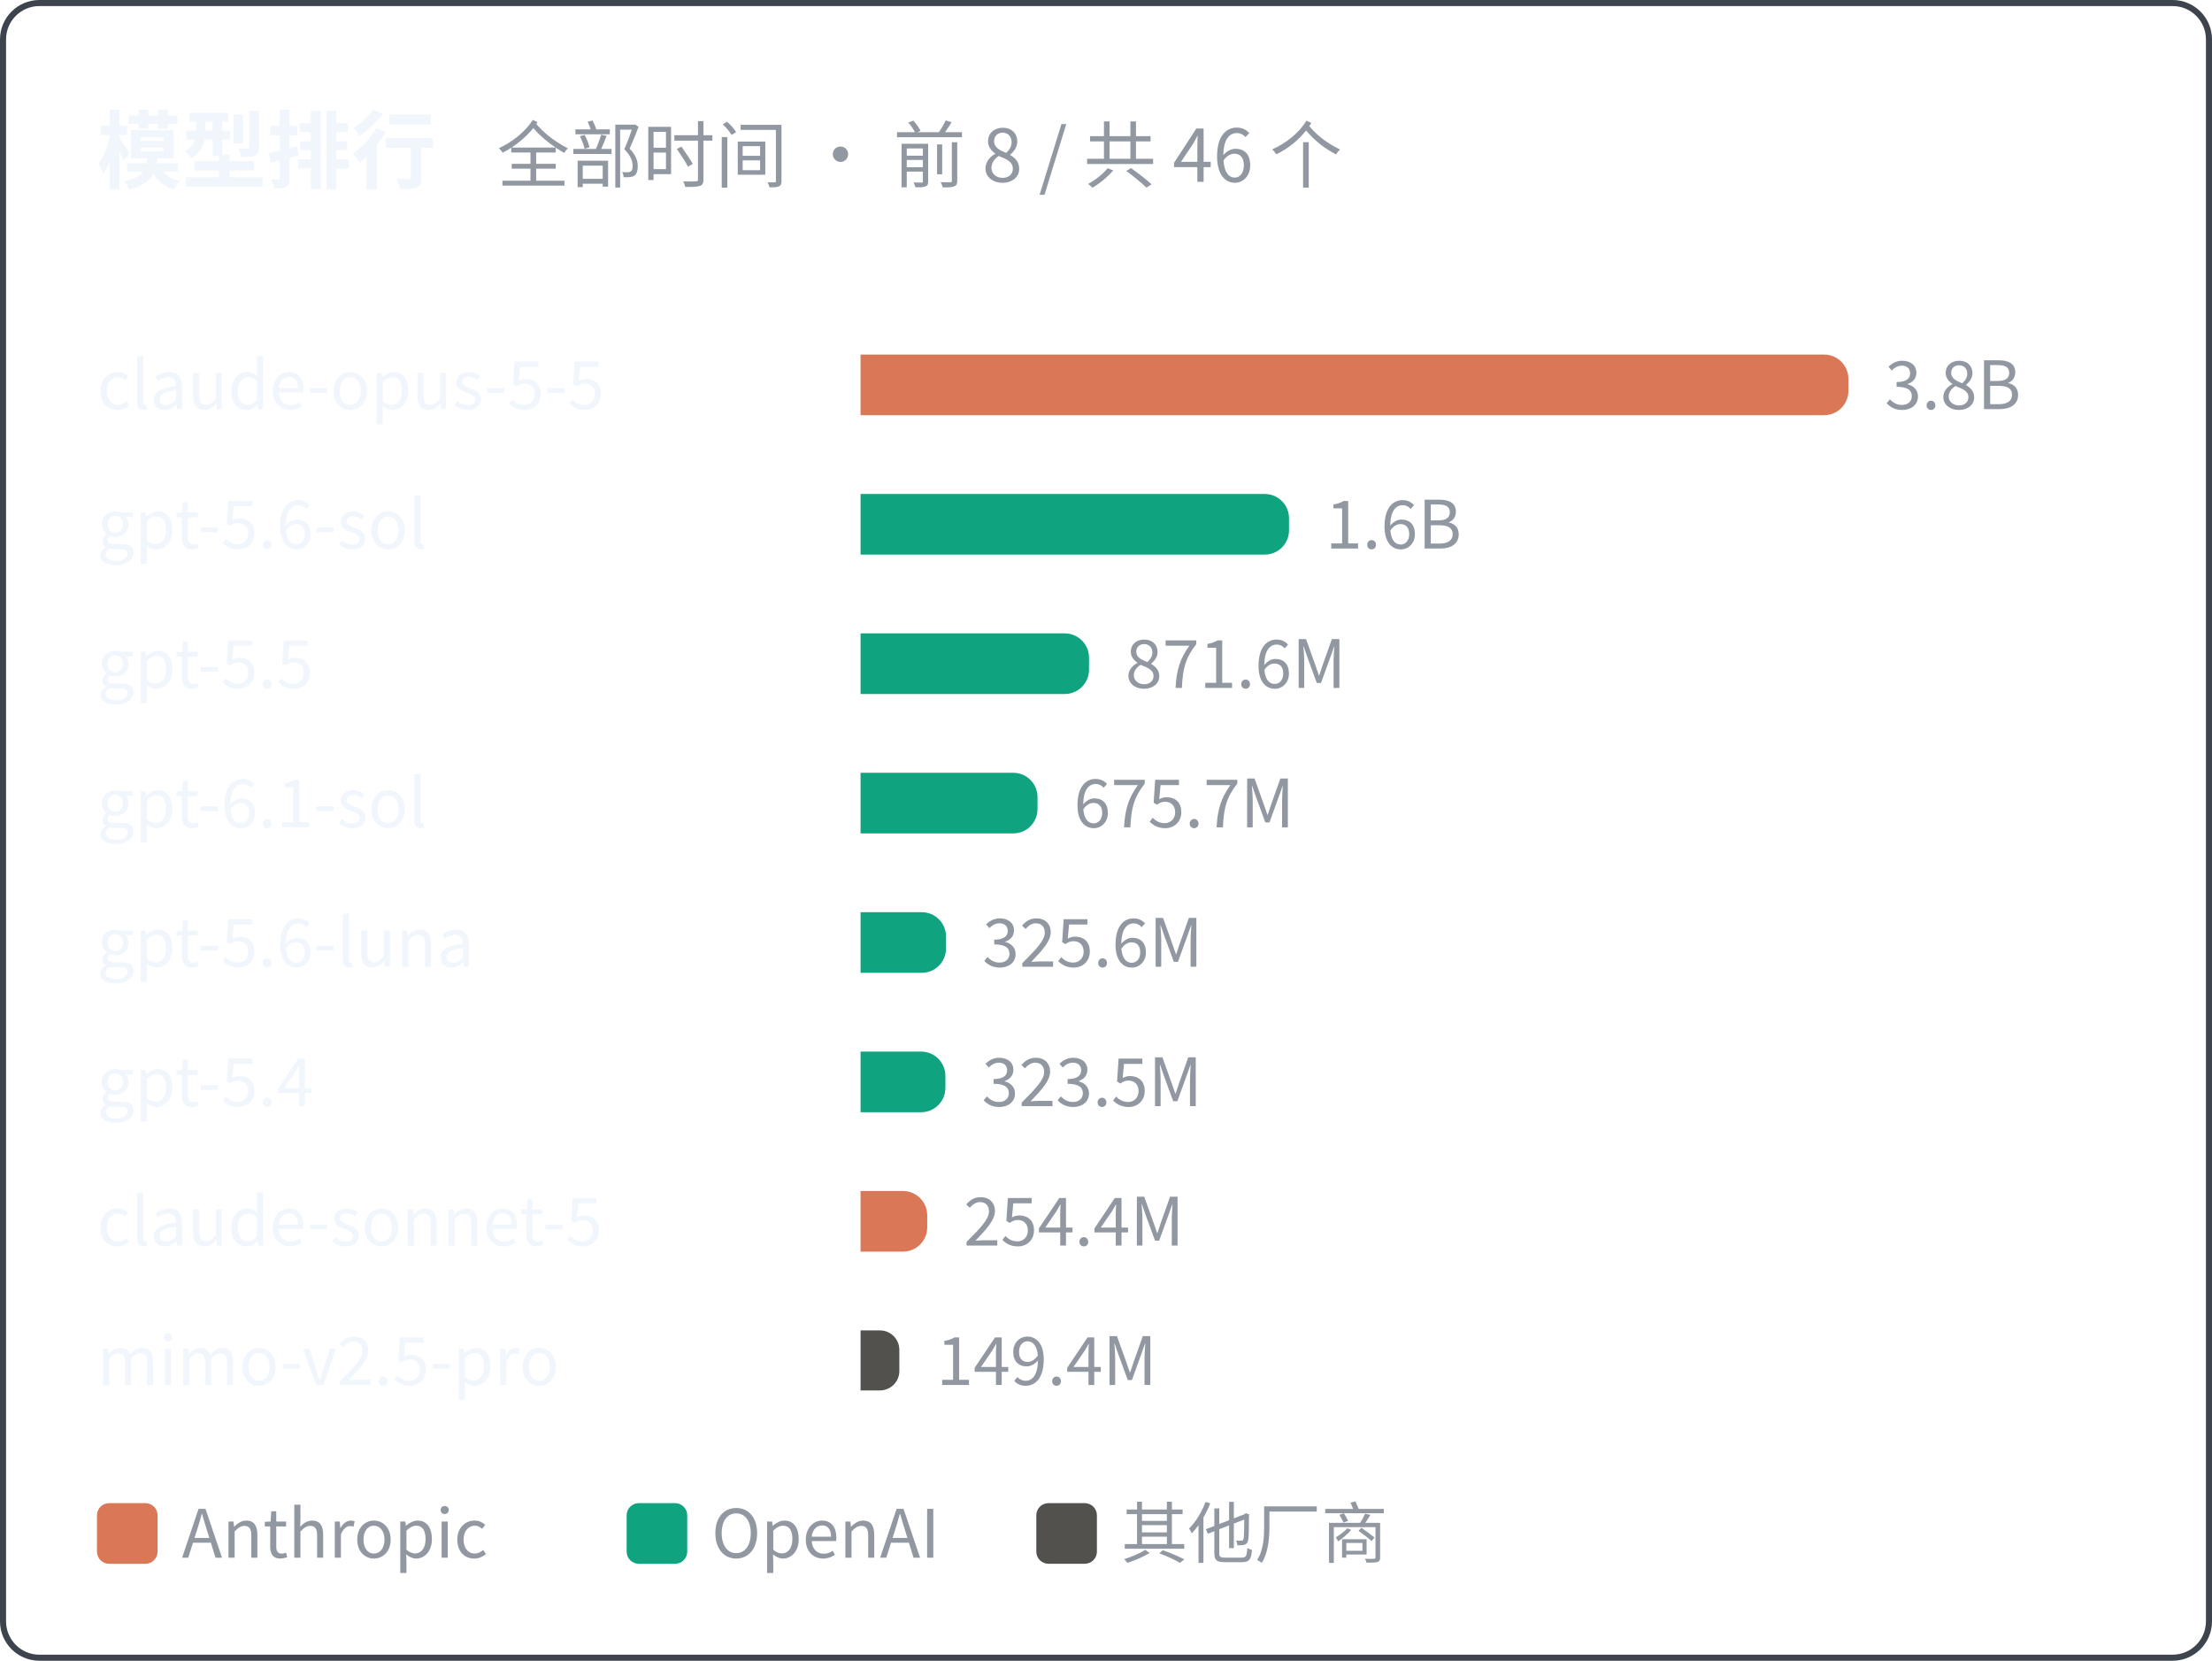
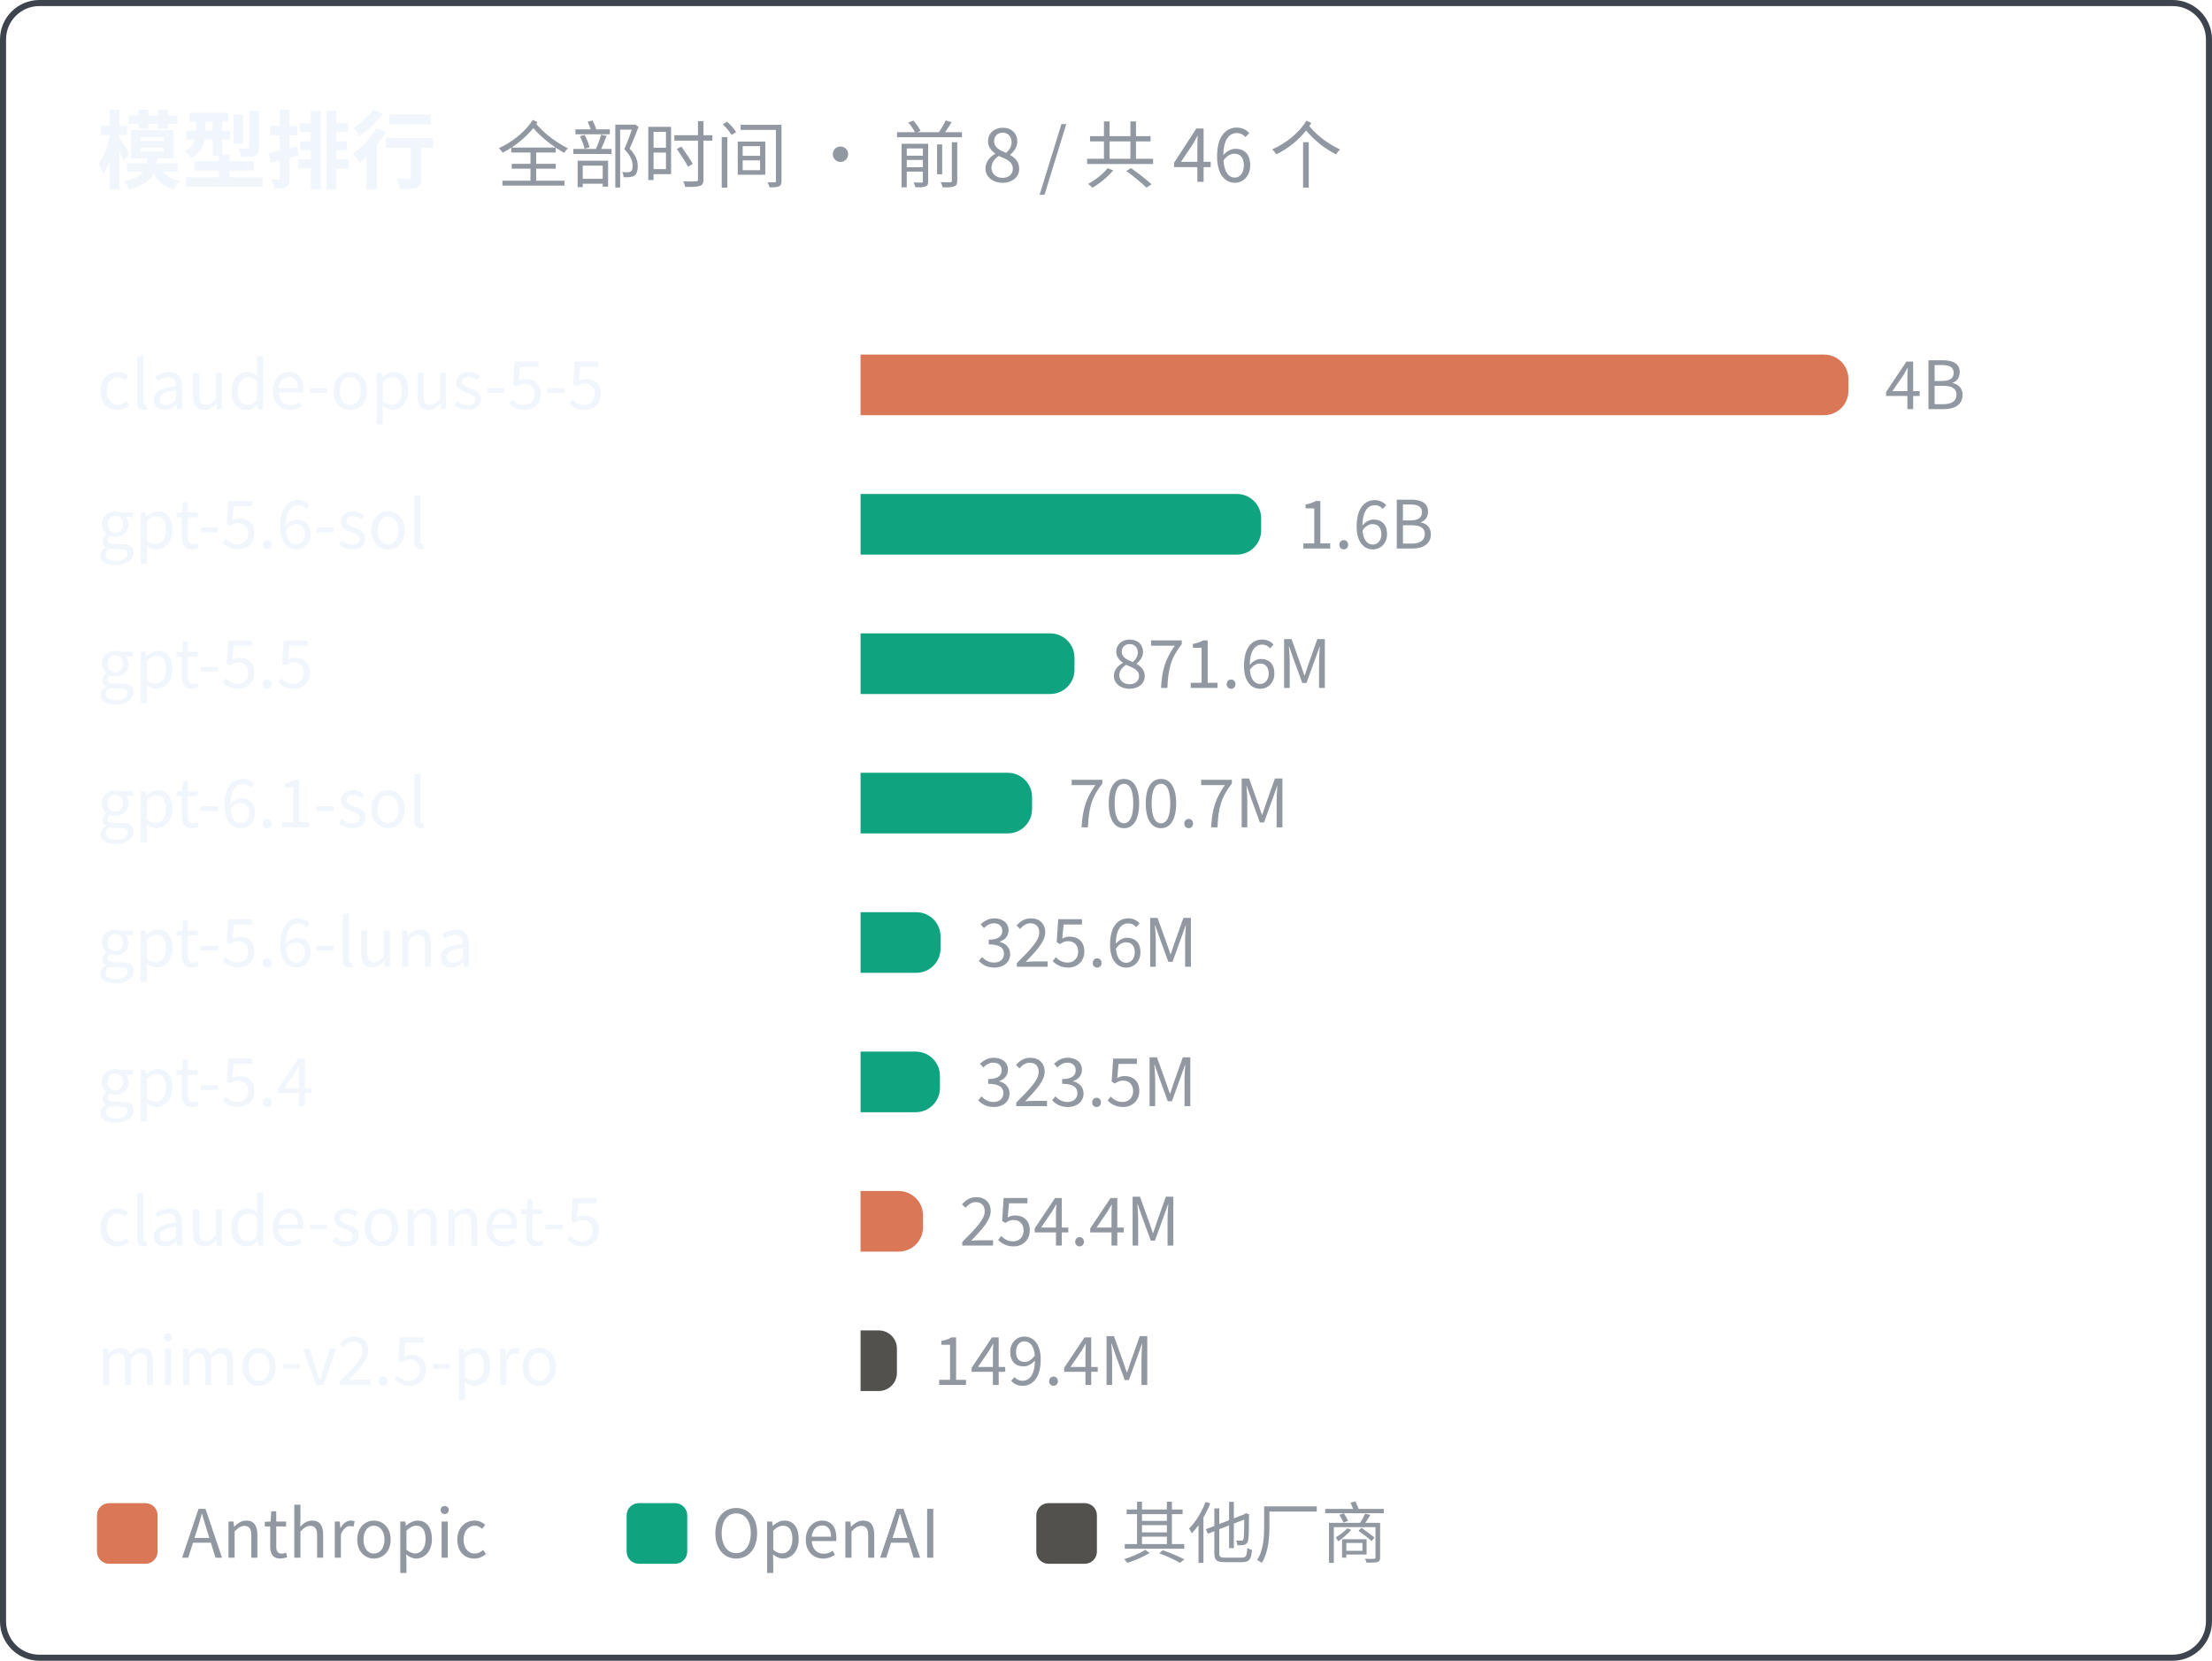
<svg xmlns="http://www.w3.org/2000/svg" width="365" height="274" viewBox="0 0 365 274" font-family="system-ui, -apple-system, 'Segoe UI', 'PingFang SC', 'Microsoft YaHei', 'Noto Sans CJK SC', sans-serif">
  <rect x="0.5" y="0.5" width="364" height="273" rx="6" fill="none" stroke="#3d444d" />
  <text x="16" y="30" font-size="14" font-weight="600" fill="#f0f6fc">模型排行<tspan dx="10" font-size="12" font-weight="400" fill="#9198a1">全部时间 · 前 8 / 共 46 个</tspan>
  </text>
  <path d="M142 58.5 h159.0 a4.0 4.0 0 0 1 4.0 4.0 v2.0 a4.0 4.0 0 0 1 -4.0 4.0 h-159.0 z" fill="#d97757" />
  <text x="16" y="67.5" font-size="11" fill="#f0f6fc">claude-opus-5-5</text>
-   <text x="311.0" y="67.5" font-size="11" fill="#9198a1">3.8B</text>
-   <path d="M142 81.5 h66.7 a4.0 4.0 0 0 1 4.0 4.0 v2.0 a4.0 4.0 0 0 1 -4.0 4.0 h-66.7 z" fill="#10a37f" />
+   <text x="311.0" y="67.5" font-size="11" fill="#9198a1">4B</text>
+   <path d="M142 81.5 h62.1 a4.0 4.0 0 0 1 4.0 4.0 v2.0 a4.0 4.0 0 0 1 -4.0 4.0 h-62.1 z" fill="#10a37f" />
  <text x="16" y="90.5" font-size="11" fill="#f0f6fc">gpt-5.6-sol</text>
-   <text x="218.7" y="90.5" font-size="11" fill="#9198a1">1.6B</text>
-   <path d="M142 104.5 h33.7 a4.0 4.0 0 0 1 4.0 4.0 v2.0 a4.0 4.0 0 0 1 -4.0 4.0 h-33.7 z" fill="#10a37f" />
+   <text x="214.1" y="90.5" font-size="11" fill="#9198a1">1.6B</text>
+   <path d="M142 104.5 h31.3 a4.0 4.0 0 0 1 4.0 4.0 v2.0 a4.0 4.0 0 0 1 -4.0 4.0 h-31.3 z" fill="#10a37f" />
  <text x="16" y="113.5" font-size="11" fill="#f0f6fc">gpt-5.5</text>
-   <text x="185.7" y="113.5" font-size="11" fill="#9198a1">871.6M</text>
-   <path d="M142 127.5 h25.2 a4.0 4.0 0 0 1 4.0 4.0 v2.0 a4.0 4.0 0 0 1 -4.0 4.0 h-25.2 z" fill="#10a37f" />
+   <text x="183.3" y="113.5" font-size="11" fill="#9198a1">871.6M</text>
+   <path d="M142 127.5 h24.3 a4.0 4.0 0 0 1 4.0 4.0 v2.0 a4.0 4.0 0 0 1 -4.0 4.0 h-24.3 z" fill="#10a37f" />
  <text x="16" y="136.5" font-size="11" fill="#f0f6fc">gpt-6.1-sol</text>
-   <text x="177.2" y="136.5" font-size="11" fill="#9198a1">675.7M</text>
-   <path d="M142 150.5 h10.1 a4.0 4.0 0 0 1 4.0 4.0 v2.0 a4.0 4.0 0 0 1 -4.0 4.0 h-10.1 z" fill="#10a37f" />
+   <text x="176.3" y="136.5" font-size="11" fill="#9198a1">700.7M</text>
+   <path d="M142 150.5 h9.2 a4.0 4.0 0 0 1 4.0 4.0 v2.0 a4.0 4.0 0 0 1 -4.0 4.0 h-9.2 z" fill="#10a37f" />
  <text x="16" y="159.5" font-size="11" fill="#f0f6fc">gpt-5.6-luna</text>
-   <text x="162.1" y="159.5" font-size="11" fill="#9198a1">325.6M</text>
-   <path d="M142 173.5 h10.0 a4.0 4.0 0 0 1 4.0 4.0 v2.0 a4.0 4.0 0 0 1 -4.0 4.0 h-10.0 z" fill="#10a37f" />
+   <text x="161.2" y="159.5" font-size="11" fill="#9198a1">325.6M</text>
+   <path d="M142 173.5 h9.1 a4.0 4.0 0 0 1 4.0 4.0 v2.0 a4.0 4.0 0 0 1 -4.0 4.0 h-9.1 z" fill="#10a37f" />
  <text x="16" y="182.5" font-size="11" fill="#f0f6fc">gpt-5.4</text>
-   <text x="162.0" y="182.5" font-size="11" fill="#9198a1">323.5M</text>
-   <path d="M142 196.5 h7.0 a4.0 4.0 0 0 1 4.0 4.0 v2.0 a4.0 4.0 0 0 1 -4.0 4.0 h-7.0 z" fill="#d97757" />
+   <text x="161.1" y="182.5" font-size="11" fill="#9198a1">323.5M</text>
+   <path d="M142 196.5 h6.3 a4.0 4.0 0 0 1 4.0 4.0 v2.0 a4.0 4.0 0 0 1 -4.0 4.0 h-6.3 z" fill="#d97757" />
  <text x="16" y="205.5" font-size="11" fill="#f0f6fc">claude-sonnet-5</text>
-   <text x="159.0" y="205.5" font-size="11" fill="#9198a1">254.4M</text>
-   <path d="M142 219.5 h3.2 a3.2 3.2 0 0 1 3.2 3.2 v3.5 a3.2 3.2 0 0 1 -3.2 3.2 h-3.2 z" fill="#52514e" />
+   <text x="158.3" y="205.5" font-size="11" fill="#9198a1">254.4M</text>
+   <path d="M142 219.5 h3.0 a3.0 3.0 0 0 1 3.0 3.0 v4.0 a3.0 3.0 0 0 1 -3.0 3.0 h-3.0 z" fill="#52514e" />
  <text x="16" y="228.5" font-size="11" fill="#f0f6fc">mimo-v2.5-pro</text>
-   <text x="154.5" y="228.5" font-size="11" fill="#9198a1">149.4M</text>
+   <text x="154.0" y="228.5" font-size="11" fill="#9198a1">149.4M</text>
  <rect x="16.0" y="248" width="10" height="10" rx="2" fill="#d97757" />
  <text x="30.0" y="257" font-size="11" fill="#9198a1">Anthropic</text>
  <rect x="103.4" y="248" width="10" height="10" rx="2" fill="#10a37f" />
  <text x="117.4" y="257" font-size="11" fill="#9198a1">OpenAI</text>
  <rect x="171.0" y="248" width="10" height="10" rx="2" fill="#52514e" />
  <text x="185.0" y="257" font-size="11" fill="#9198a1">其他厂商</text>
</svg>
